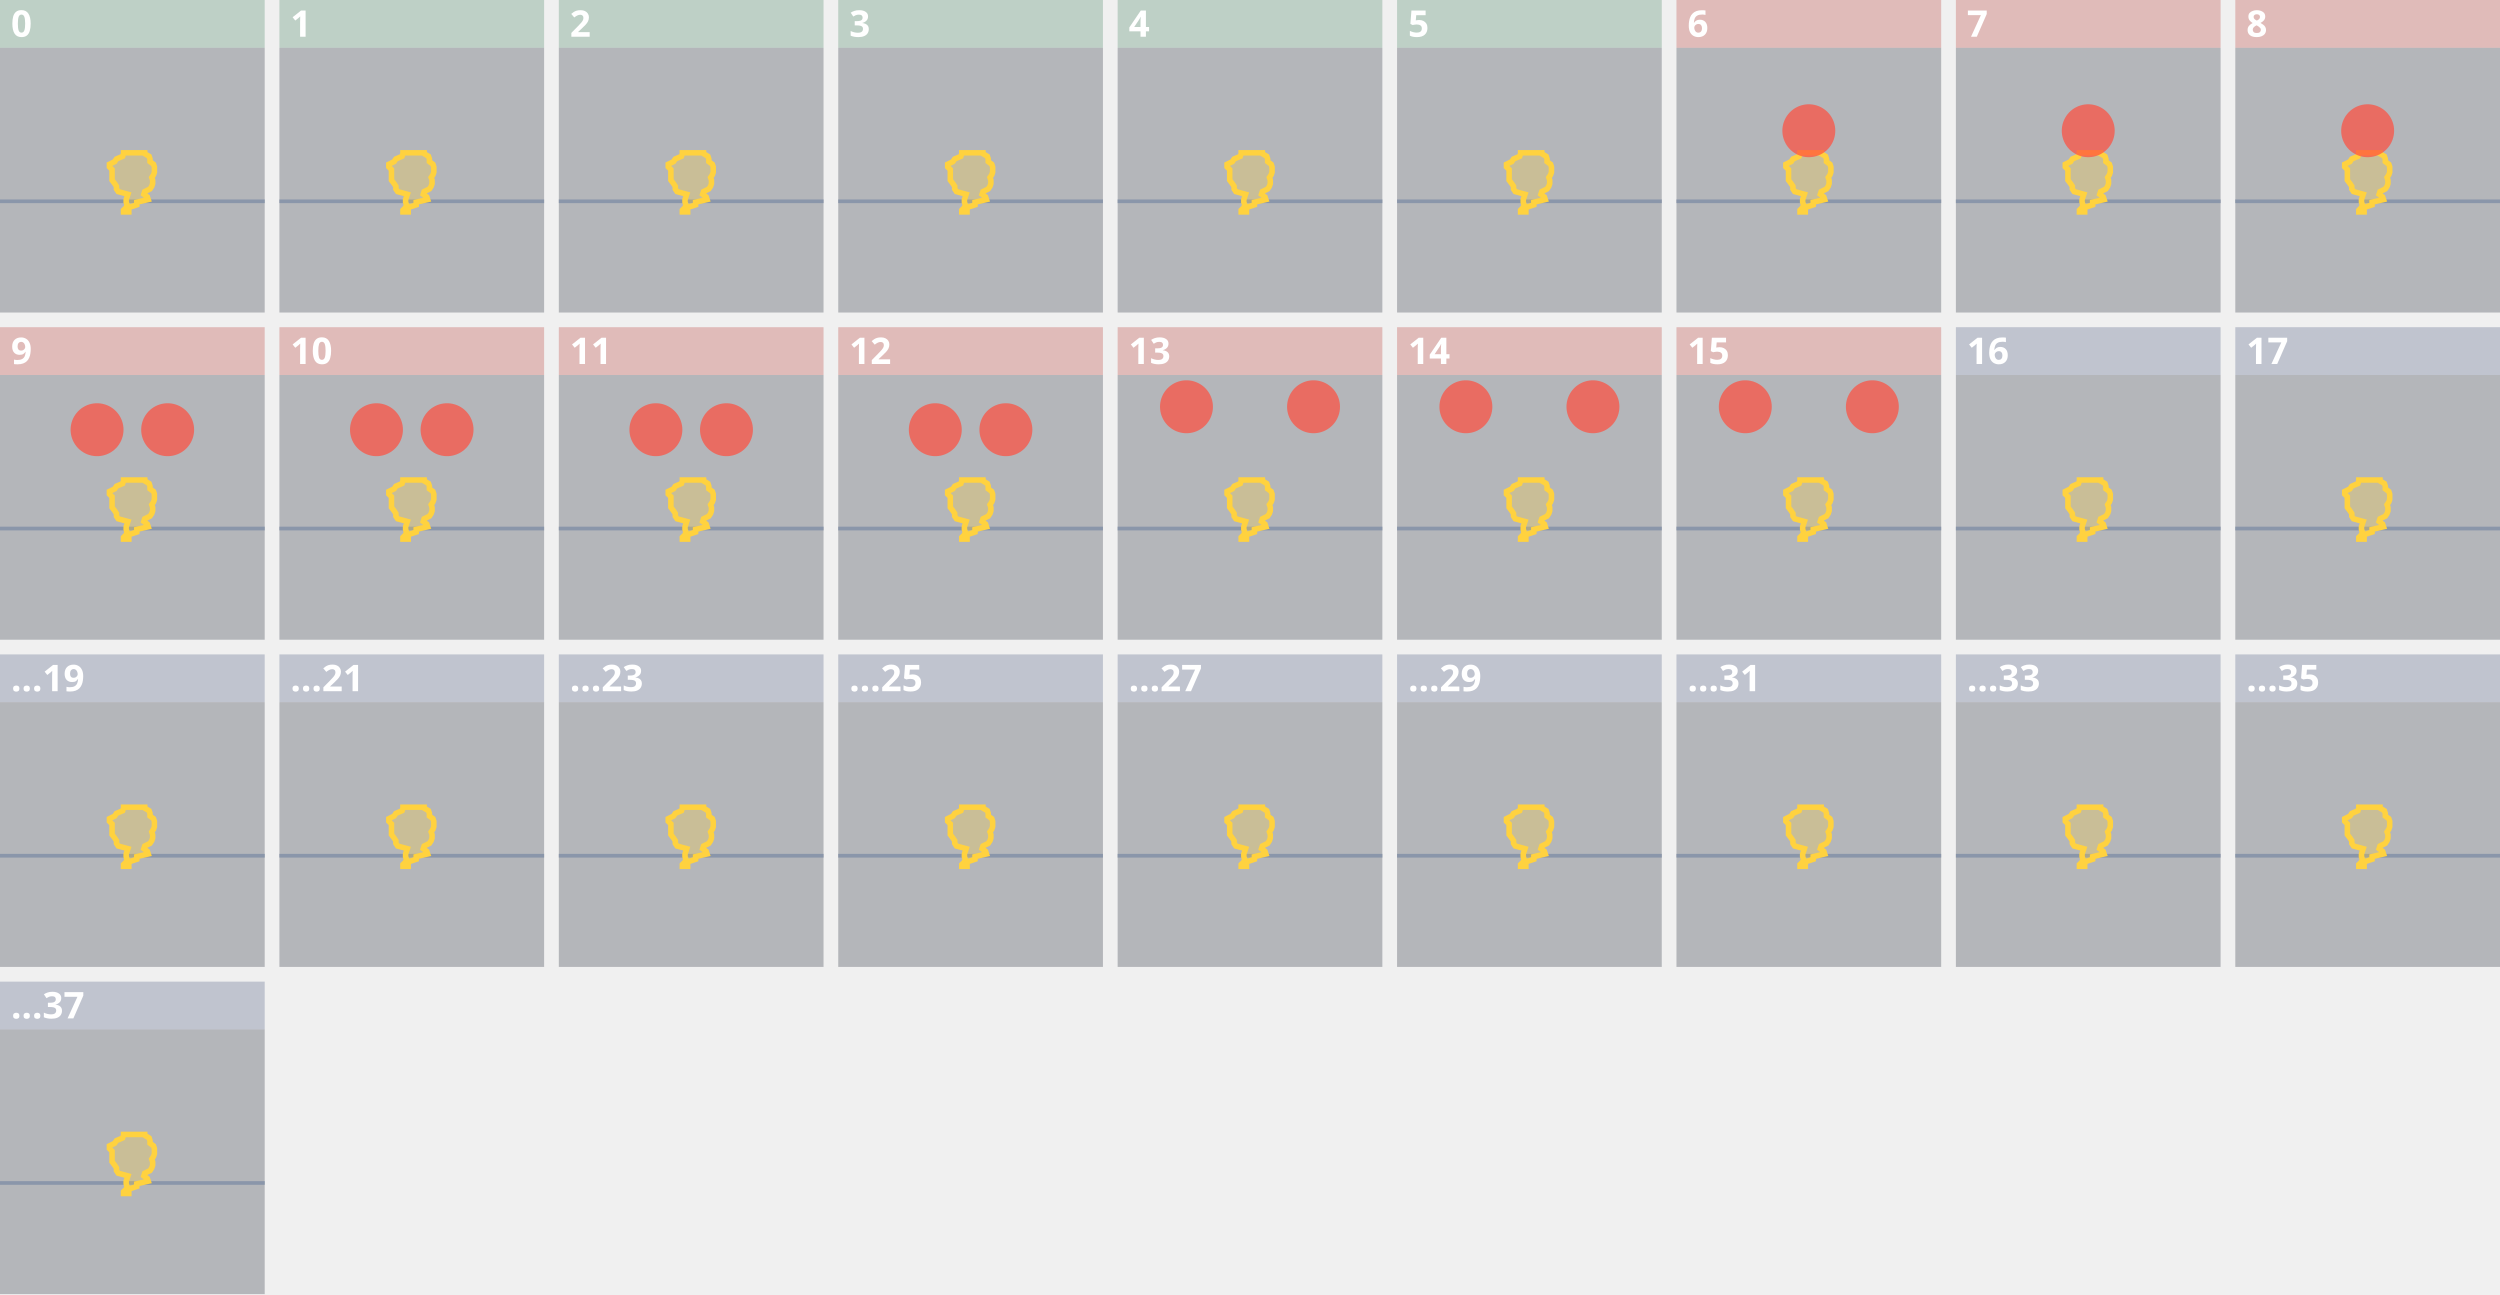
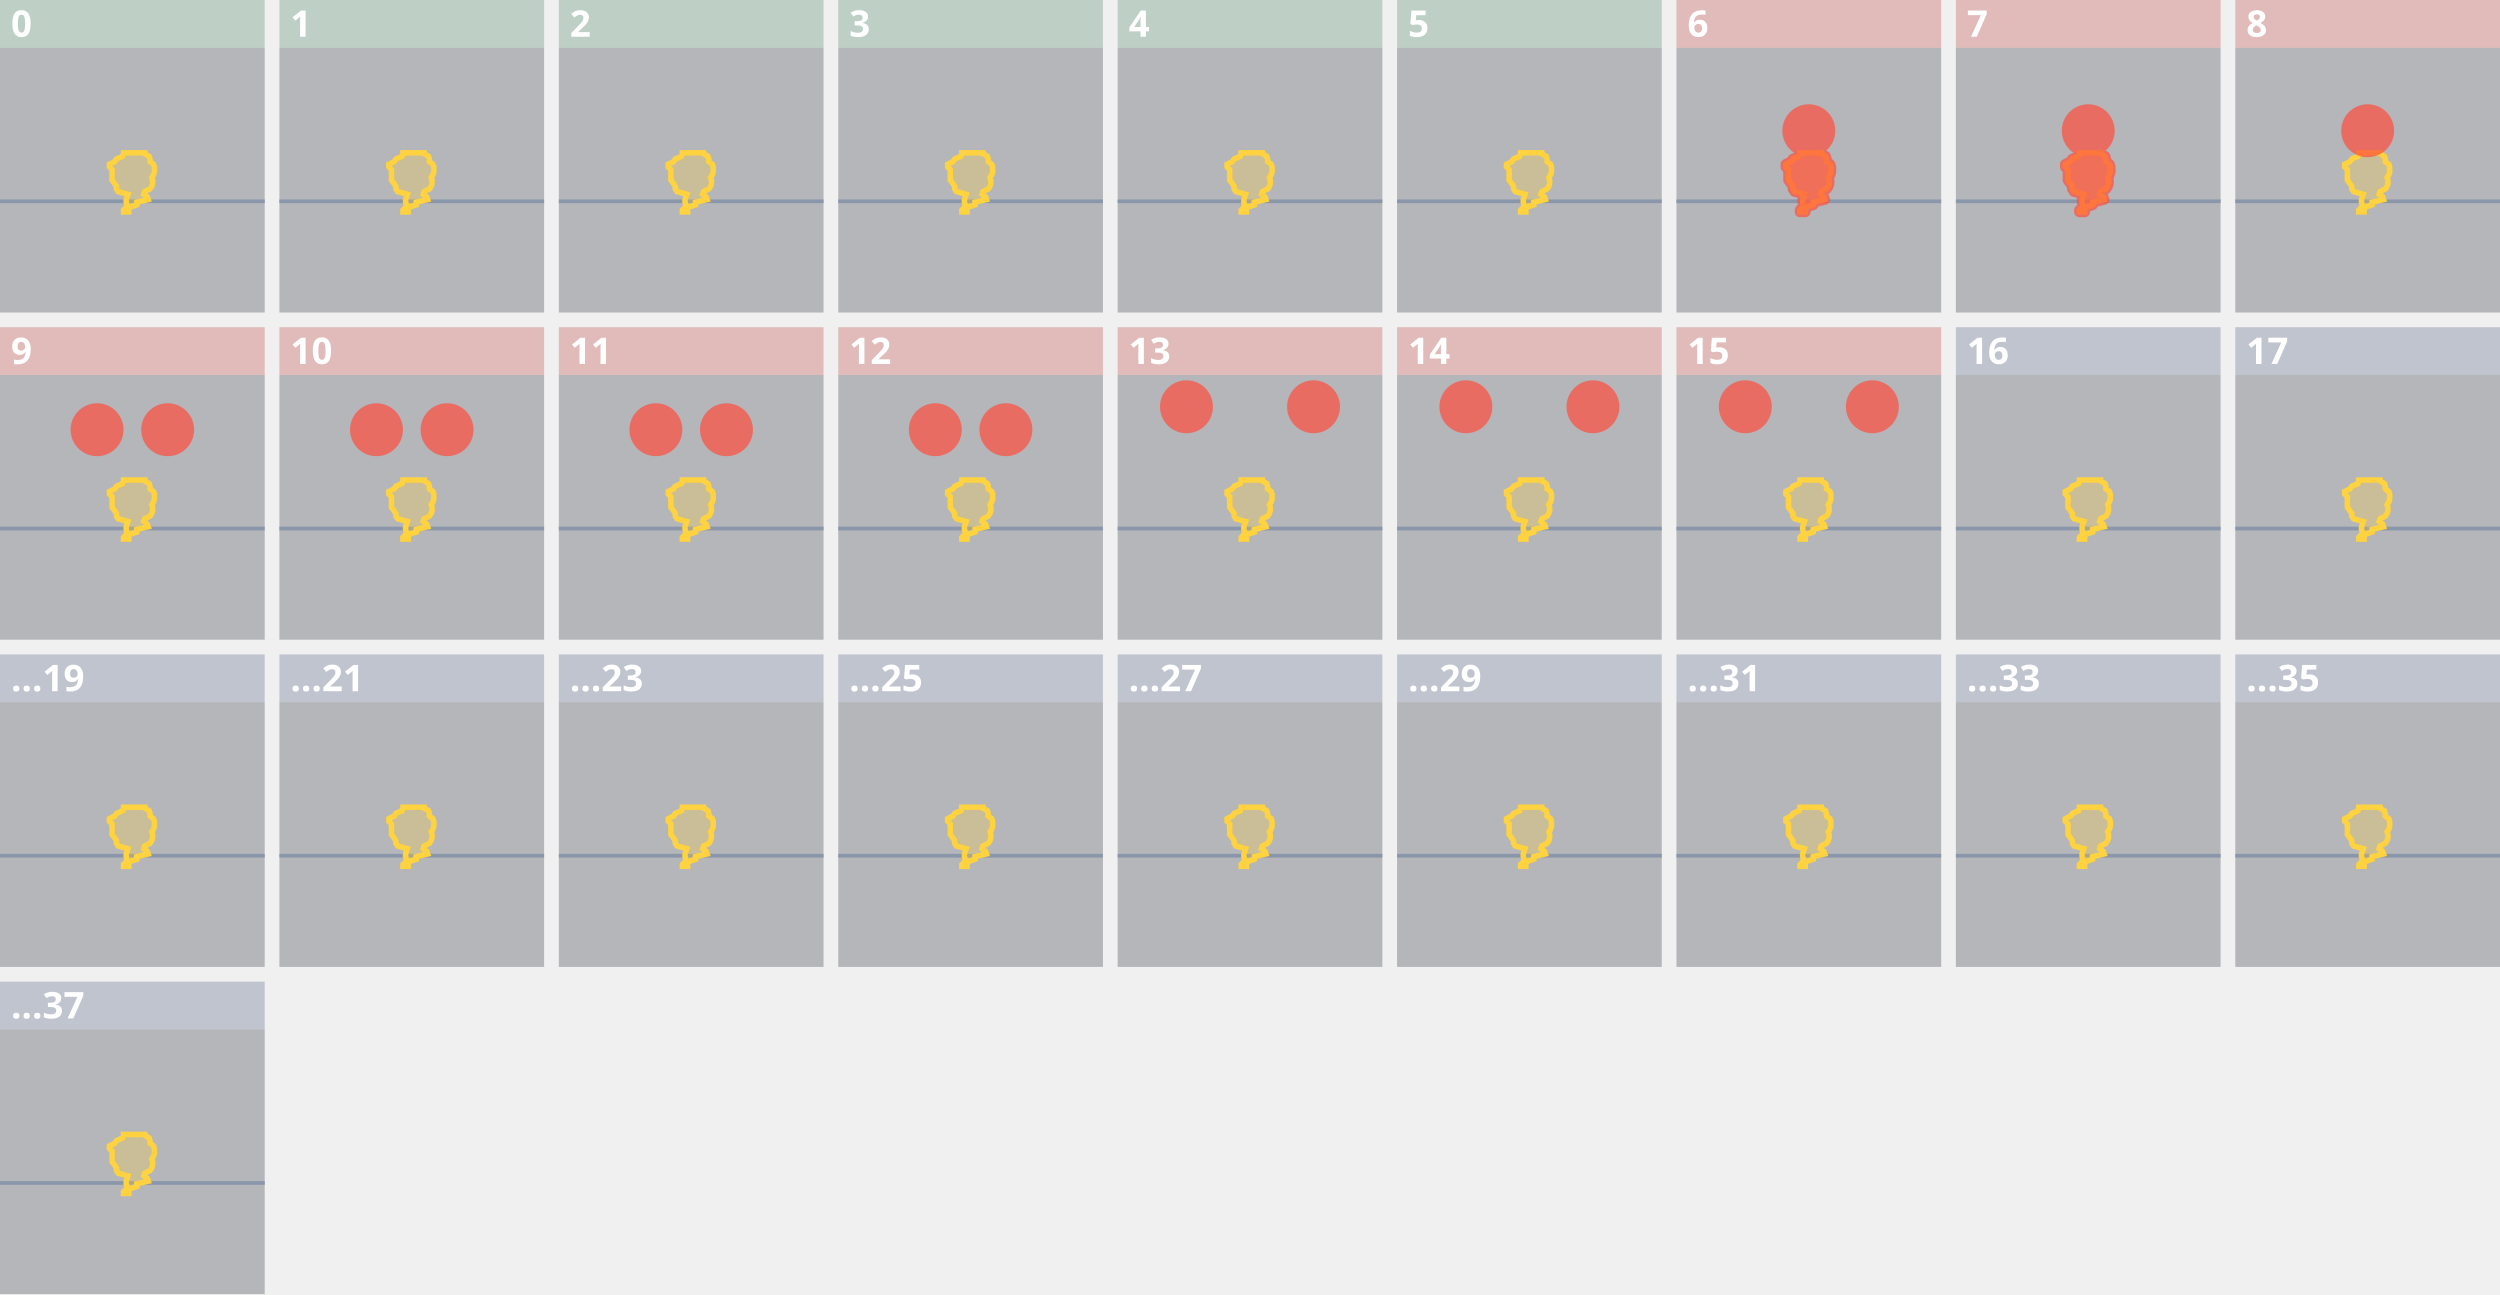
<svg xmlns="http://www.w3.org/2000/svg" viewBox="0 0 680 352" width="680" height="352">
  <style>text{font:bold 10px sans-serif;fill:#ffffff}.k{fill:#1b2230}.g{stroke:#8a96aa;stroke-width:4.17}use{stroke-width:6.25;fill-opacity:.28}.u{stroke:#ffd23f;fill:#ffd23f}.v{stroke:#4ade80;fill:#4ade80;fill-opacity:.6}.a{stroke:#e879f9;fill:#e879f9}.o{stroke:#22d3ee;fill:#22d3ee;fill-opacity:.5}.H{color:#ff4d3d;fill:#ff4d3d;opacity:.7}.G{color:#3b9cff;fill:#3b9cff;opacity:.75}.S{color:#ffa630;fill:#ffa630;opacity:.75}.T{color:#ffa630;fill:none;stroke:#ffa630;stroke-width:8.33;stroke-dasharray:16.7}.P{color:#c49bff;fill:none;stroke:#c49bff;stroke-width:4.17;stroke-dasharray:12.5}</style>
  <defs>
    <path id="b0" d="M-10 -31L14 -31L14 -30L19 -27L20 -24L20 -21L24 -18L25 -15L25 -12L25 -9L24 -6L22 -3L23 0L23 4L22 7L20 10L14 13L13 16L17 19L18 22L5 25L5 28L-4 31L-4 34L-4 36L-10 36L-10 34L-7 31L-6 28L-7 25L-7 22L-6 19L-5 16L-16 13L-18 10L-18 7L-20 4L-23 0L-23 -3L-23 -6L-23 -9L-23 -12L-26 -15L-26 -18L-20 -21L-18 -24L-11 -27L-10 -30Z" />
    <rect id="K" x="-150" y="-150" width="300" height="300" class="k" />
    <rect id="Ls" width="72" height="13" fill="#3f7d5a" />
    <rect id="La" width="72" height="13" fill="#b8332b" />
    <rect id="Le" width="72" height="13" fill="#46557a" />
  </defs>
  <use href="#Ls" x="0" y="0" />
  <text x="3" y="10">0</text>
  <svg x="0" y="13" width="72" height="72" viewBox="-150 -150 300 300">
    <use href="#K" />
    <line x1="-150" y1="24" x2="150" y2="24" class="g" />
    <use href="#b0" class="u" />
  </svg>
  <use href="#Ls" x="76" y="0" />
  <text x="79" y="10">1</text>
  <svg x="76" y="13" width="72" height="72" viewBox="-150 -150 300 300">
    <use href="#K" />
    <line x1="-150" y1="24" x2="150" y2="24" class="g" />
    <use href="#b0" class="u" />
  </svg>
  <use href="#Ls" x="152" y="0" />
  <text x="155" y="10">2</text>
  <svg x="152" y="13" width="72" height="72" viewBox="-150 -150 300 300">
    <use href="#K" />
    <line x1="-150" y1="24" x2="150" y2="24" class="g" />
    <use href="#b0" class="u" />
  </svg>
  <use href="#Ls" x="228" y="0" />
  <text x="231" y="10">3</text>
  <svg x="228" y="13" width="72" height="72" viewBox="-150 -150 300 300">
    <use href="#K" />
    <line x1="-150" y1="24" x2="150" y2="24" class="g" />
    <use href="#b0" class="u" />
  </svg>
  <use href="#Ls" x="304" y="0" />
  <text x="307" y="10">4</text>
  <svg x="304" y="13" width="72" height="72" viewBox="-150 -150 300 300">
    <use href="#K" />
    <line x1="-150" y1="24" x2="150" y2="24" class="g" />
    <use href="#b0" class="u" />
  </svg>
  <use href="#Ls" x="380" y="0" />
  <text x="383" y="10">5</text>
  <svg x="380" y="13" width="72" height="72" viewBox="-150 -150 300 300">
    <use href="#K" />
    <line x1="-150" y1="24" x2="150" y2="24" class="g" />
    <use href="#b0" class="u" />
  </svg>
  <use href="#La" x="456" y="0" />
  <text x="459" y="10">6</text>
  <svg x="456" y="13" width="72" height="72" viewBox="-150 -150 300 300">
    <use href="#K" />
    <line x1="-150" y1="24" x2="150" y2="24" class="g" />
    <use href="#b0" class="u" />
    <g class="H">
      <line x1="0" y1="-56" x2="0" y2="-56" stroke="currentColor" stroke-width="60" stroke-linecap="round" />
+       <path d="M-10 -31L14 -31L14 -30L19 -27L20 -24L20 -21L24 -18L25 -15L25 -12L25 -9L24 -6L22 -3L23 0L23 4L22 7L20 10L14 13L13 16L17 19L18 22L5 25L5 28L-4 31L-4 34L-4 36L-10 36L-10 34L-7 31L-6 28L-7 25L-7 22L-6 19L-5 16L-16 13L-18 10L-18 7L-20 4L-23 0L-23 -3L-23 -6L-23 -9L-23 -12L-26 -15L-26 -18L-20 -21L-18 -24L-11 -27L-10 -30Z" stroke="currentColor" stroke-width="12" stroke-linejoin="round" />
    </g>
  </svg>
  <use href="#La" x="532" y="0" />
  <text x="535" y="10">7</text>
  <svg x="532" y="13" width="72" height="72" viewBox="-150 -150 300 300">
    <use href="#K" />
    <line x1="-150" y1="24" x2="150" y2="24" class="g" />
    <use href="#b0" class="u" />
    <g class="H">
      <line x1="0" y1="-56" x2="0" y2="-56" stroke="currentColor" stroke-width="60" stroke-linecap="round" />
+       <path d="M-10 -31L14 -31L14 -30L19 -27L20 -24L20 -21L24 -18L25 -15L25 -12L25 -9L24 -6L22 -3L23 0L23 4L22 7L20 10L14 13L13 16L17 19L18 22L5 25L5 28L-4 31L-4 34L-4 36L-10 36L-10 34L-7 31L-6 28L-7 25L-7 22L-6 19L-5 16L-16 13L-18 10L-18 7L-20 4L-23 0L-23 -3L-23 -6L-23 -9L-23 -12L-26 -15L-26 -18L-20 -21L-18 -24L-11 -27L-10 -30Z" stroke="currentColor" stroke-width="12" stroke-linejoin="round" />
    </g>
  </svg>
  <use href="#La" x="608" y="0" />
  <text x="611" y="10">8</text>
  <svg x="608" y="13" width="72" height="72" viewBox="-150 -150 300 300">
    <use href="#K" />
    <line x1="-150" y1="24" x2="150" y2="24" class="g" />
    <use href="#b0" class="u" />
    <g class="H">
      <line x1="0" y1="-56" x2="0" y2="-56" stroke="currentColor" stroke-width="60" stroke-linecap="round" />
    </g>
  </svg>
  <use href="#La" x="0" y="89" />
  <text x="3" y="99">9</text>
  <svg x="0" y="102" width="72" height="72" viewBox="-150 -150 300 300">
    <use href="#K" />
    <line x1="-150" y1="24" x2="150" y2="24" class="g" />
    <use href="#b0" class="u" />
    <g class="H">
      <line x1="40" y1="-88" x2="40" y2="-88" stroke="currentColor" stroke-width="60" stroke-linecap="round" />
      <line x1="-40" y1="-88" x2="-40" y2="-88" stroke="currentColor" stroke-width="60" stroke-linecap="round" />
    </g>
  </svg>
  <use href="#La" x="76" y="89" />
  <text x="79" y="99">10</text>
  <svg x="76" y="102" width="72" height="72" viewBox="-150 -150 300 300">
    <use href="#K" />
    <line x1="-150" y1="24" x2="150" y2="24" class="g" />
    <use href="#b0" class="u" />
    <g class="H">
      <line x1="40" y1="-88" x2="40" y2="-88" stroke="currentColor" stroke-width="60" stroke-linecap="round" />
      <line x1="-40" y1="-88" x2="-40" y2="-88" stroke="currentColor" stroke-width="60" stroke-linecap="round" />
    </g>
  </svg>
  <use href="#La" x="152" y="89" />
  <text x="155" y="99">11</text>
  <svg x="152" y="102" width="72" height="72" viewBox="-150 -150 300 300">
    <use href="#K" />
    <line x1="-150" y1="24" x2="150" y2="24" class="g" />
    <use href="#b0" class="u" />
    <g class="H">
      <line x1="40" y1="-88" x2="40" y2="-88" stroke="currentColor" stroke-width="60" stroke-linecap="round" />
      <line x1="-40" y1="-88" x2="-40" y2="-88" stroke="currentColor" stroke-width="60" stroke-linecap="round" />
    </g>
  </svg>
  <use href="#La" x="228" y="89" />
  <text x="231" y="99">12</text>
  <svg x="228" y="102" width="72" height="72" viewBox="-150 -150 300 300">
    <use href="#K" />
    <line x1="-150" y1="24" x2="150" y2="24" class="g" />
    <use href="#b0" class="u" />
    <g class="H">
      <line x1="40" y1="-88" x2="40" y2="-88" stroke="currentColor" stroke-width="60" stroke-linecap="round" />
      <line x1="-40" y1="-88" x2="-40" y2="-88" stroke="currentColor" stroke-width="60" stroke-linecap="round" />
    </g>
  </svg>
  <use href="#La" x="304" y="89" />
  <text x="307" y="99">13</text>
  <svg x="304" y="102" width="72" height="72" viewBox="-150 -150 300 300">
    <use href="#K" />
    <line x1="-150" y1="24" x2="150" y2="24" class="g" />
    <use href="#b0" class="u" />
    <g class="H">
      <line x1="72" y1="-114" x2="72" y2="-114" stroke="currentColor" stroke-width="60" stroke-linecap="round" />
      <line x1="-72" y1="-114" x2="-72" y2="-114" stroke="currentColor" stroke-width="60" stroke-linecap="round" />
    </g>
  </svg>
  <use href="#La" x="380" y="89" />
  <text x="383" y="99">14</text>
  <svg x="380" y="102" width="72" height="72" viewBox="-150 -150 300 300">
    <use href="#K" />
    <line x1="-150" y1="24" x2="150" y2="24" class="g" />
    <use href="#b0" class="u" />
    <g class="H">
      <line x1="72" y1="-114" x2="72" y2="-114" stroke="currentColor" stroke-width="60" stroke-linecap="round" />
      <line x1="-72" y1="-114" x2="-72" y2="-114" stroke="currentColor" stroke-width="60" stroke-linecap="round" />
    </g>
  </svg>
  <use href="#La" x="456" y="89" />
  <text x="459" y="99">15</text>
  <svg x="456" y="102" width="72" height="72" viewBox="-150 -150 300 300">
    <use href="#K" />
    <line x1="-150" y1="24" x2="150" y2="24" class="g" />
    <use href="#b0" class="u" />
    <g class="H">
      <line x1="72" y1="-114" x2="72" y2="-114" stroke="currentColor" stroke-width="60" stroke-linecap="round" />
      <line x1="-72" y1="-114" x2="-72" y2="-114" stroke="currentColor" stroke-width="60" stroke-linecap="round" />
    </g>
  </svg>
  <use href="#Le" x="532" y="89" />
  <text x="535" y="99">16</text>
  <svg x="532" y="102" width="72" height="72" viewBox="-150 -150 300 300">
    <use href="#K" />
    <line x1="-150" y1="24" x2="150" y2="24" class="g" />
    <use href="#b0" class="u" />
  </svg>
  <use href="#Le" x="608" y="89" />
  <text x="611" y="99">17</text>
  <svg x="608" y="102" width="72" height="72" viewBox="-150 -150 300 300">
    <use href="#K" />
    <line x1="-150" y1="24" x2="150" y2="24" class="g" />
    <use href="#b0" class="u" />
  </svg>
  <use href="#Le" x="0" y="178" />
  <text x="3" y="188">…19</text>
  <svg x="0" y="191" width="72" height="72" viewBox="-150 -150 300 300">
    <use href="#K" />
    <line x1="-150" y1="24" x2="150" y2="24" class="g" />
    <use href="#b0" class="u" />
  </svg>
  <use href="#Le" x="76" y="178" />
  <text x="79" y="188">…21</text>
  <svg x="76" y="191" width="72" height="72" viewBox="-150 -150 300 300">
    <use href="#K" />
    <line x1="-150" y1="24" x2="150" y2="24" class="g" />
    <use href="#b0" class="u" />
  </svg>
  <use href="#Le" x="152" y="178" />
  <text x="155" y="188">…23</text>
  <svg x="152" y="191" width="72" height="72" viewBox="-150 -150 300 300">
    <use href="#K" />
    <line x1="-150" y1="24" x2="150" y2="24" class="g" />
    <use href="#b0" class="u" />
  </svg>
  <use href="#Le" x="228" y="178" />
  <text x="231" y="188">…25</text>
  <svg x="228" y="191" width="72" height="72" viewBox="-150 -150 300 300">
    <use href="#K" />
    <line x1="-150" y1="24" x2="150" y2="24" class="g" />
    <use href="#b0" class="u" />
  </svg>
  <use href="#Le" x="304" y="178" />
  <text x="307" y="188">…27</text>
  <svg x="304" y="191" width="72" height="72" viewBox="-150 -150 300 300">
    <use href="#K" />
    <line x1="-150" y1="24" x2="150" y2="24" class="g" />
    <use href="#b0" class="u" />
  </svg>
  <use href="#Le" x="380" y="178" />
  <text x="383" y="188">…29</text>
  <svg x="380" y="191" width="72" height="72" viewBox="-150 -150 300 300">
    <use href="#K" />
    <line x1="-150" y1="24" x2="150" y2="24" class="g" />
    <use href="#b0" class="u" />
  </svg>
  <use href="#Le" x="456" y="178" />
  <text x="459" y="188">…31</text>
  <svg x="456" y="191" width="72" height="72" viewBox="-150 -150 300 300">
    <use href="#K" />
    <line x1="-150" y1="24" x2="150" y2="24" class="g" />
    <use href="#b0" class="u" />
  </svg>
  <use href="#Le" x="532" y="178" />
  <text x="535" y="188">…33</text>
  <svg x="532" y="191" width="72" height="72" viewBox="-150 -150 300 300">
    <use href="#K" />
    <line x1="-150" y1="24" x2="150" y2="24" class="g" />
    <use href="#b0" class="u" />
  </svg>
  <use href="#Le" x="608" y="178" />
  <text x="611" y="188">…35</text>
  <svg x="608" y="191" width="72" height="72" viewBox="-150 -150 300 300">
    <use href="#K" />
    <line x1="-150" y1="24" x2="150" y2="24" class="g" />
    <use href="#b0" class="u" />
  </svg>
  <use href="#Le" x="0" y="267" />
  <text x="3" y="277">…37</text>
  <svg x="0" y="280" width="72" height="72" viewBox="-150 -150 300 300">
    <use href="#K" />
    <line x1="-150" y1="24" x2="150" y2="24" class="g" />
    <use href="#b0" class="u" />
  </svg>
</svg>
